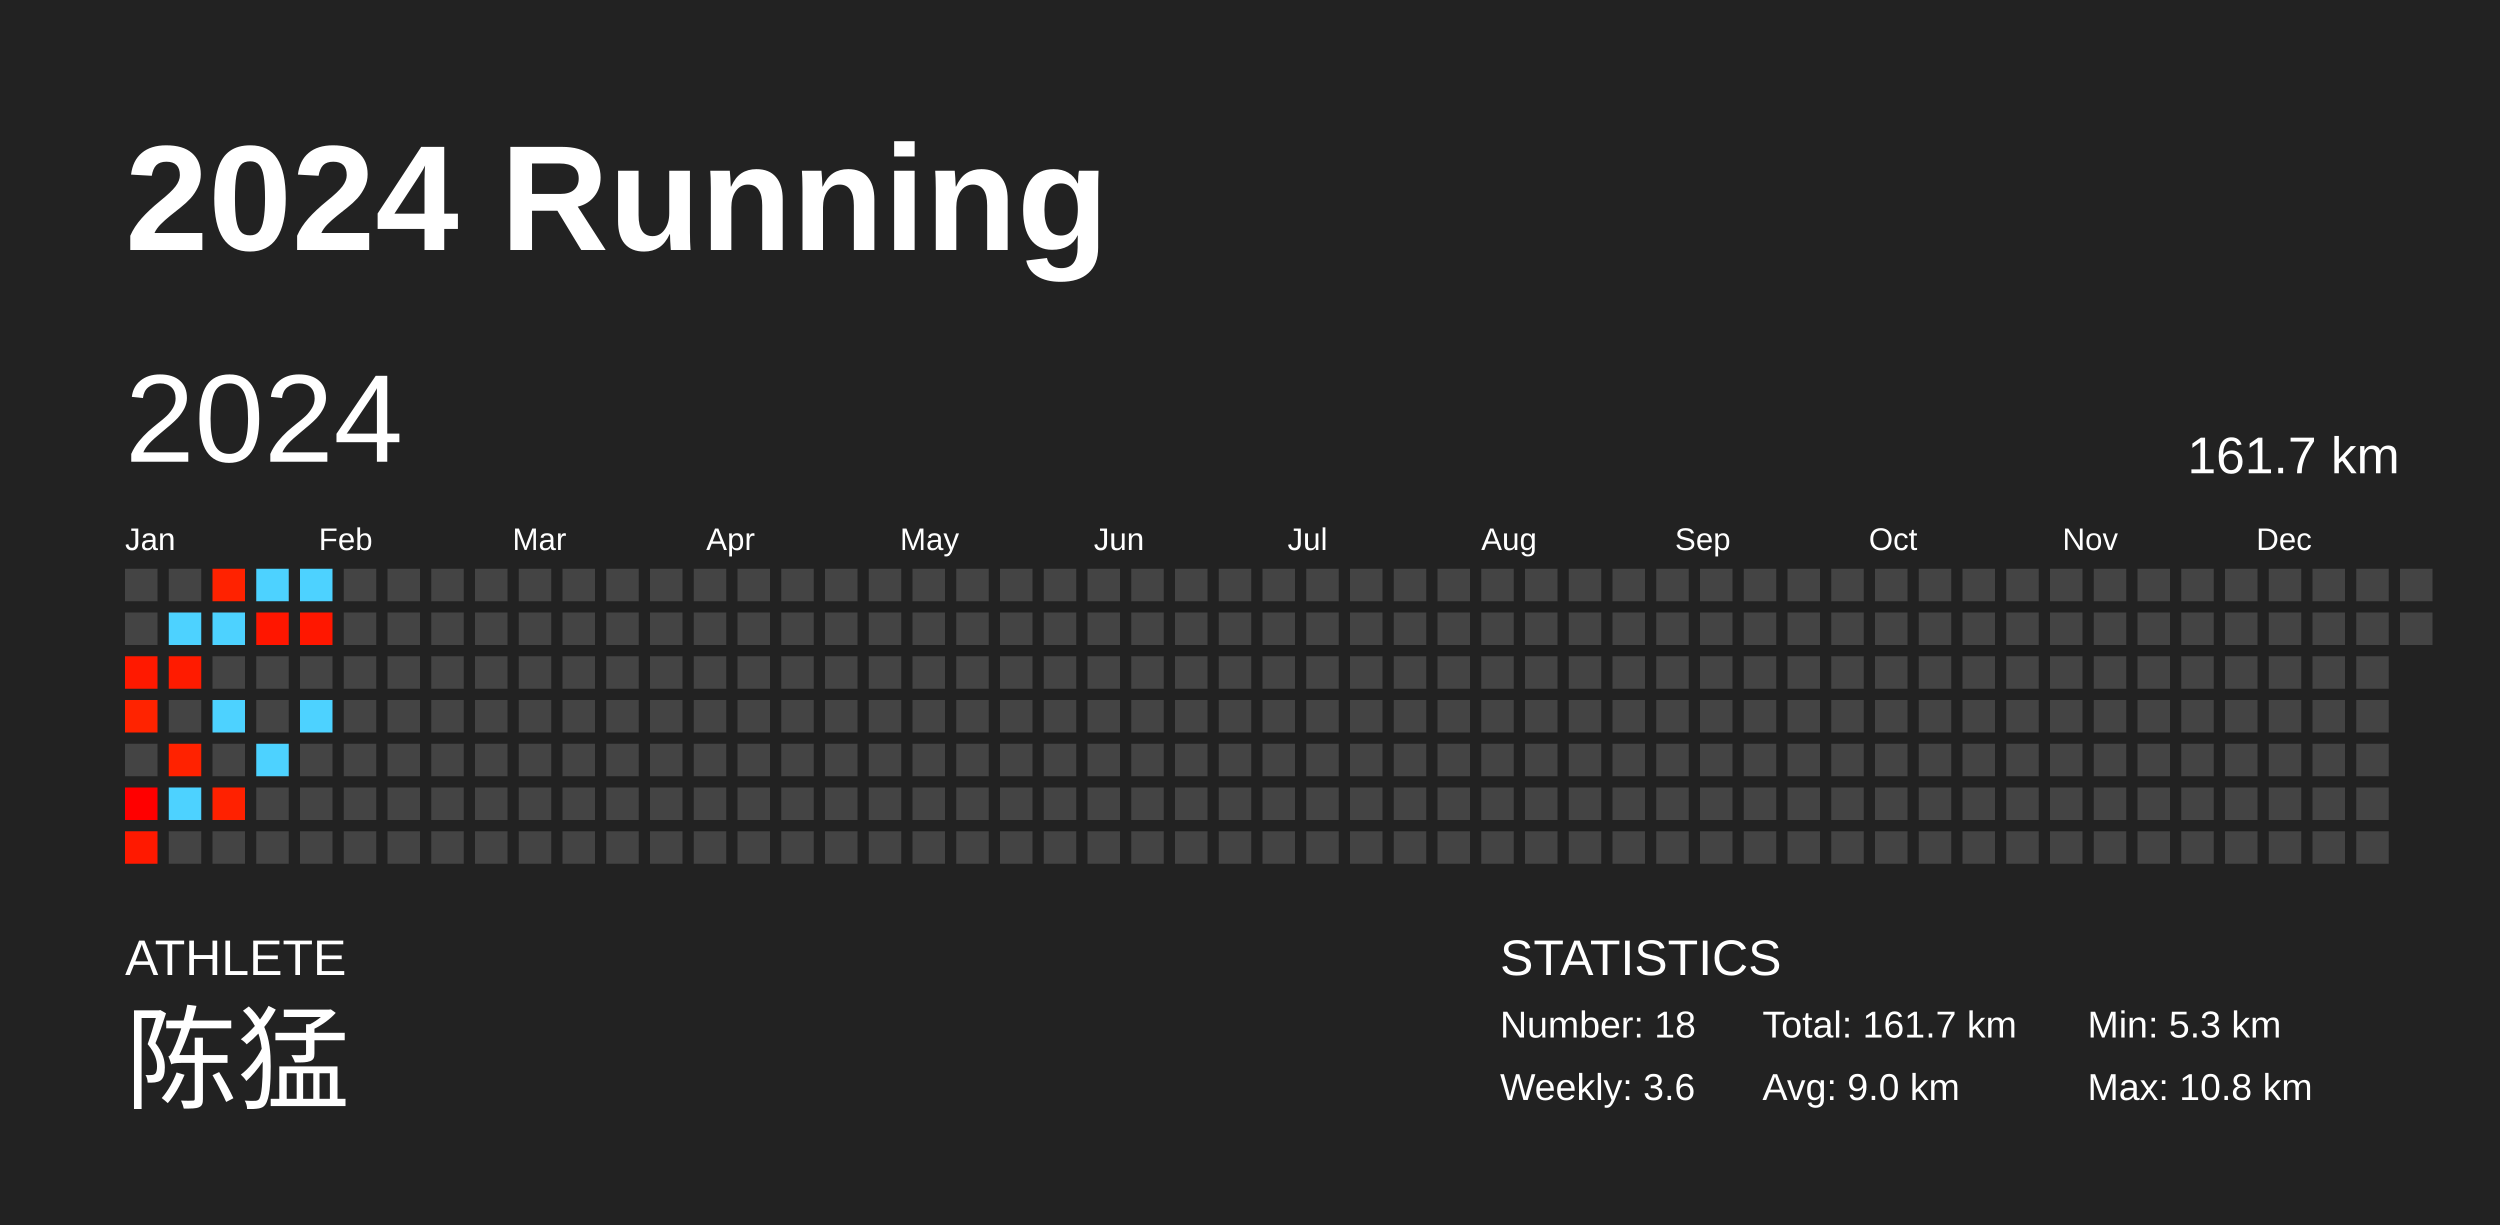
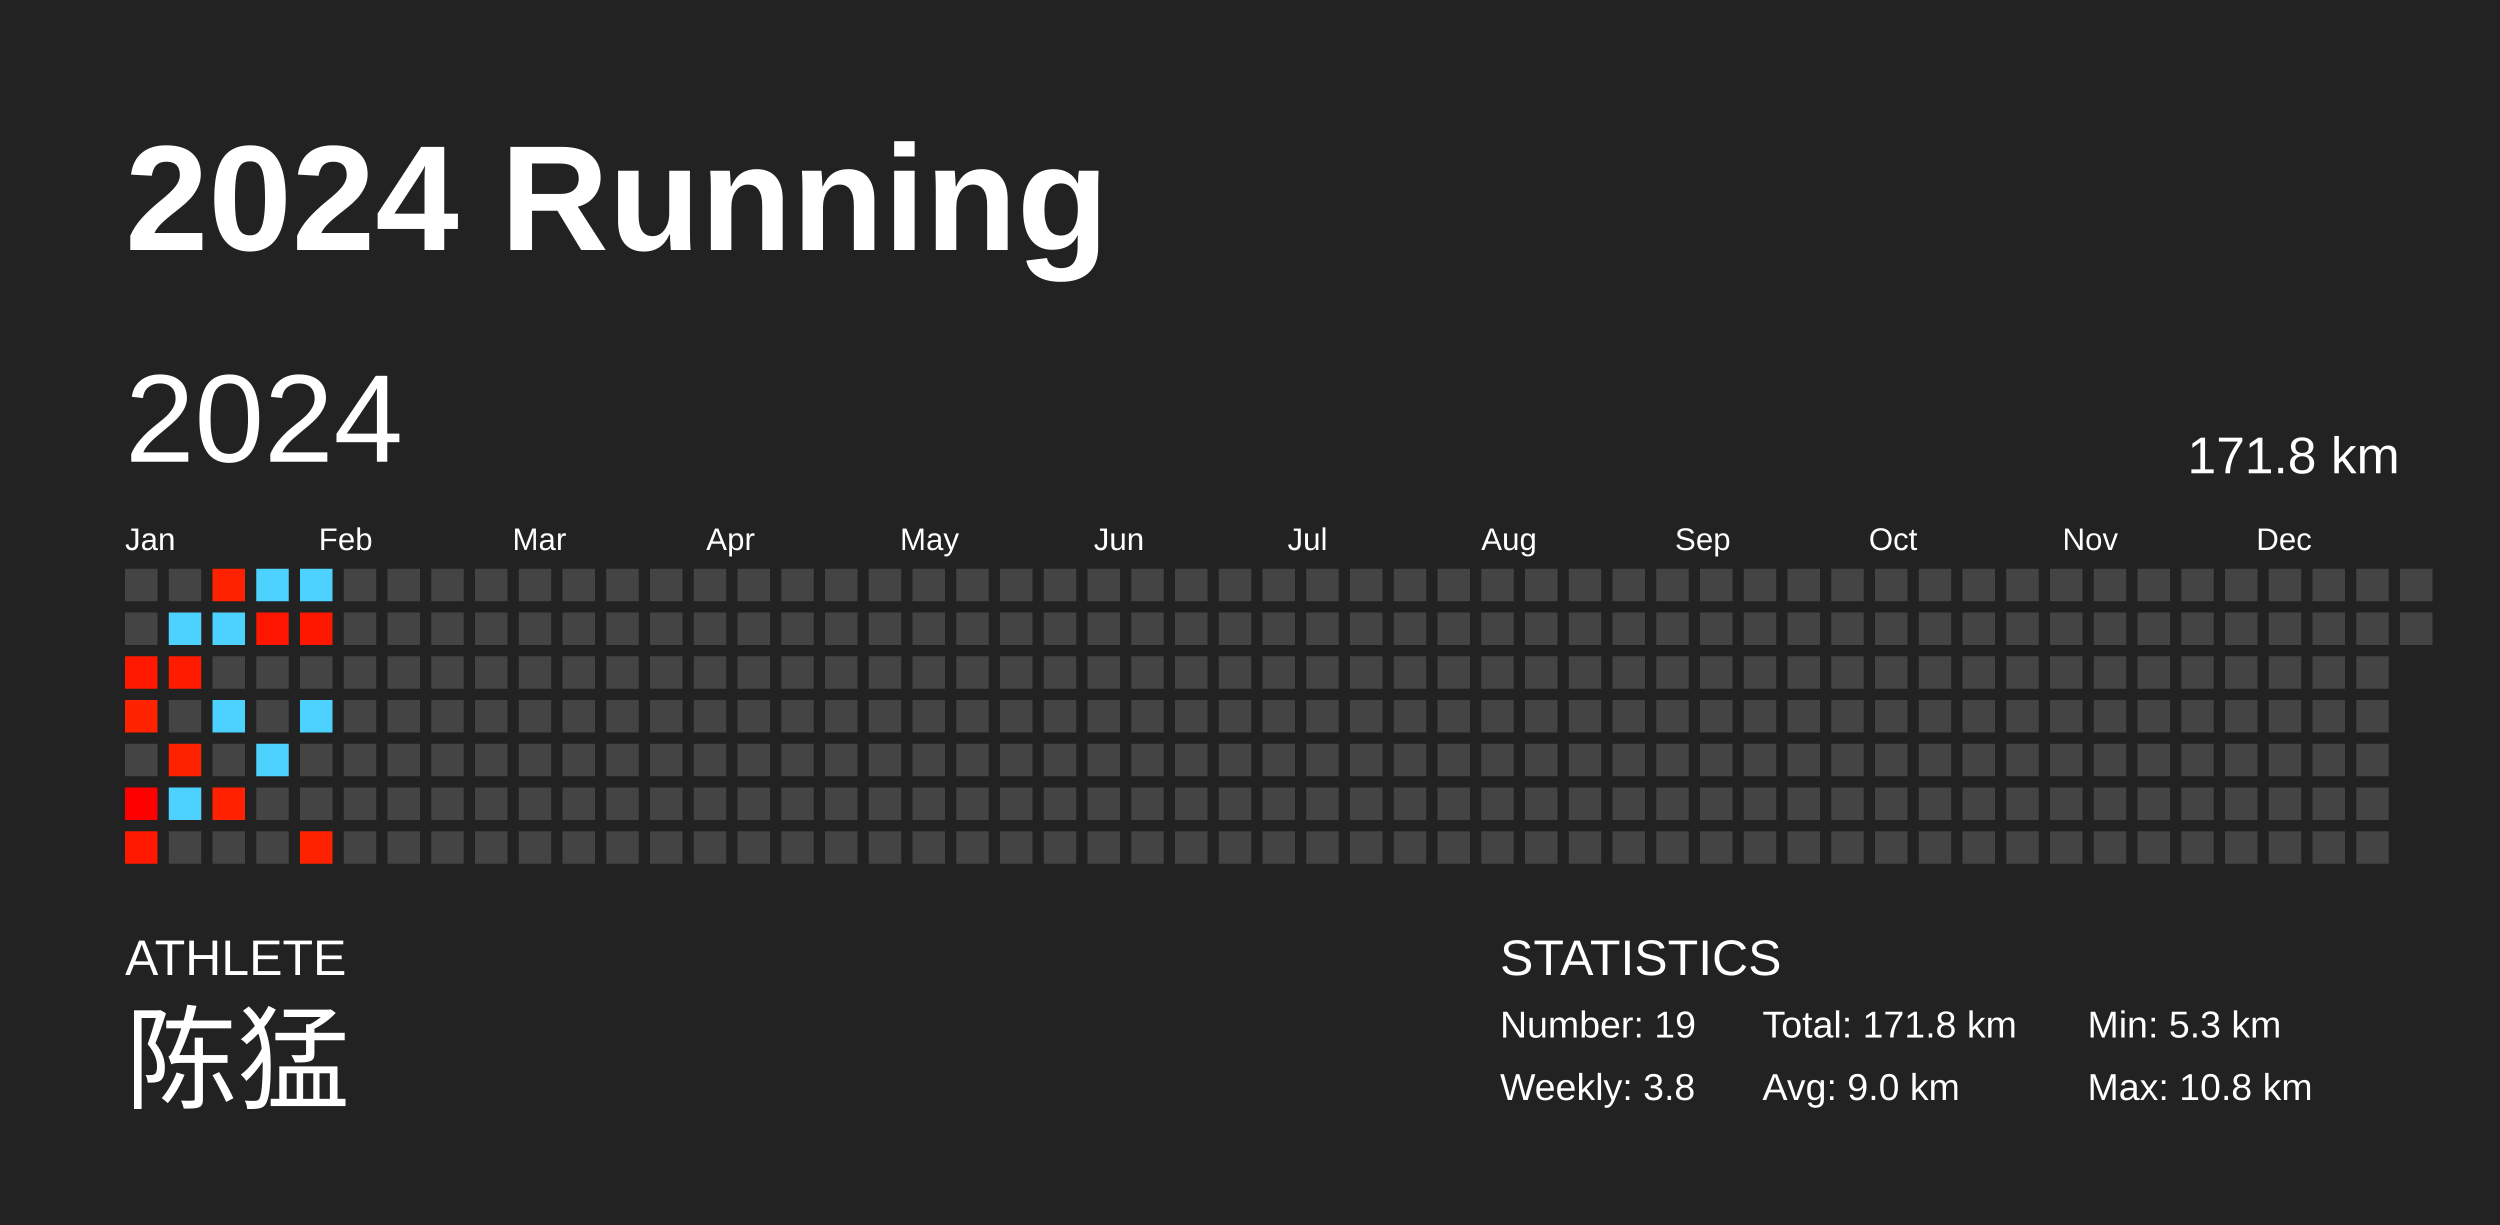
<svg xmlns="http://www.w3.org/2000/svg" baseProfile="full" height="98mm" version="1.1" viewBox="0,0,200,98" width="200mm">
  <defs />
  <rect fill="#222222" height="98" width="200" x="0" y="0" />
  <text fill="#FFFFFF" style="font-size:12px; font-family:Arial; font-weight:bold;" x="10" y="20">2024 Running</text>
  <text fill="#FFFFFF" style="font-size:4px; font-family:Arial" x="10" y="78">ATHLETE</text>
  <text fill="#FFFFFF" style="font-size:9px; font-family:Arial" x="10" y="88">陈猛</text>
  <text fill="#FFFFFF" style="font-size:4px; font-family:Arial" x="120" y="78">STATISTICS</text>
-   <text fill="#FFFFFF" style="font-size:3px; font-family:Arial" x="120" y="83">Number: 18</text>
-   <text fill="#FFFFFF" style="font-size:3px; font-family:Arial" x="120" y="88">Weekly: 3.6</text>
-   <text fill="#FFFFFF" style="font-size:3px; font-family:Arial" x="141" y="83">Total: 161.7 km</text>
+   <text fill="#FFFFFF" style="font-size:3px; font-family:Arial" x="120" y="83">Number: 19</text>
+   <text fill="#FFFFFF" style="font-size:3px; font-family:Arial" x="120" y="88">Weekly: 3.8</text>
+   <text fill="#FFFFFF" style="font-size:3px; font-family:Arial" x="141" y="83">Total: 171.8 km</text>
  <text fill="#FFFFFF" style="font-size:3px; font-family:Arial" x="141" y="88">Avg: 9.0 km</text>
  <text fill="#FFFFFF" style="font-size:3px; font-family:Arial" x="167" y="83">Min: 5.3 km</text>
  <text fill="#FFFFFF" style="font-size:3px; font-family:Arial" x="167" y="88">Max: 10.8 km</text>
  <text dominant-baseline="hanging" fill="#FFFFFF" style="font-size:10.0px; font-family:Arial;" x="10" y="30">2024</text>
-   <text dominant-baseline="hanging" fill="#FFFFFF" style="font-size:4.125px; font-family:Arial;" x="175" y="35">161.7 km</text>
+   <text dominant-baseline="hanging" fill="#FFFFFF" style="font-size:4.125px; font-family:Arial;" x="175" y="35">171.8 km</text>
  <text fill="#FFFFFF" style="font-size:2.5px; font-family:Arial" x="10.0" y="44">Jan</text>
  <text fill="#FFFFFF" style="font-size:2.5px; font-family:Arial" x="25.5" y="44">Feb</text>
  <text fill="#FFFFFF" style="font-size:2.5px; font-family:Arial" x="41.0" y="44">Mar</text>
  <text fill="#FFFFFF" style="font-size:2.5px; font-family:Arial" x="56.5" y="44">Apr</text>
  <text fill="#FFFFFF" style="font-size:2.5px; font-family:Arial" x="72.0" y="44">May</text>
  <text fill="#FFFFFF" style="font-size:2.5px; font-family:Arial" x="87.5" y="44">Jun</text>
  <text fill="#FFFFFF" style="font-size:2.5px; font-family:Arial" x="103.0" y="44">Jul</text>
  <text fill="#FFFFFF" style="font-size:2.5px; font-family:Arial" x="118.5" y="44">Aug</text>
  <text fill="#FFFFFF" style="font-size:2.5px; font-family:Arial" x="134.0" y="44">Sep</text>
  <text fill="#FFFFFF" style="font-size:2.5px; font-family:Arial" x="149.5" y="44">Oct</text>
  <text fill="#FFFFFF" style="font-size:2.5px; font-family:Arial" x="165.0" y="44">Nov</text>
  <text fill="#FFFFFF" style="font-size:2.5px; font-family:Arial" x="180.5" y="44">Dec</text>
  <rect fill="#444444" height="2.6" width="2.6" x="10.0" y="45.5" />
  <rect fill="#444444" height="2.6" width="2.6" x="10.0" y="49.0" />
  <rect fill="#ff1900" height="2.6" width="2.6" x="10.0" y="52.5" />
  <rect fill="#ff2300" height="2.6" width="2.6" x="10.0" y="56.0" />
  <rect fill="#444444" height="2.6" width="2.6" x="10.0" y="59.5" />
  <rect fill="#ff0000" height="2.6" width="2.6" x="10.0" y="63.0" />
  <rect fill="#ff1900" height="2.6" width="2.6" x="10.0" y="66.5" />
  <rect fill="#444444" height="2.6" width="2.6" x="13.5" y="45.5" />
  <rect fill="#4dd2ff" height="2.6" width="2.6" x="13.5" y="49.0" />
  <rect fill="#ff1b00" height="2.6" width="2.6" x="13.5" y="52.5" />
  <rect fill="#444444" height="2.6" width="2.6" x="13.5" y="56.0" />
  <rect fill="#ff2200" height="2.6" width="2.6" x="13.5" y="59.5" />
  <rect fill="#4dd2ff" height="2.6" width="2.6" x="13.5" y="63.0" />
  <rect fill="#444444" height="2.6" width="2.6" x="13.5" y="66.5" />
  <rect fill="#ff2200" height="2.6" width="2.6" x="17.0" y="45.5" />
  <rect fill="#4dd2ff" height="2.6" width="2.6" x="17.0" y="49.0" />
  <rect fill="#444444" height="2.6" width="2.6" x="17.0" y="52.5" />
  <rect fill="#4dd2ff" height="2.6" width="2.6" x="17.0" y="56.0" />
  <rect fill="#444444" height="2.6" width="2.6" x="17.0" y="59.5" />
  <rect fill="#ff2100" height="2.6" width="2.6" x="17.0" y="63.0" />
  <rect fill="#444444" height="2.6" width="2.6" x="17.0" y="66.5" />
  <rect fill="#4dd2ff" height="2.6" width="2.6" x="20.5" y="45.5" />
  <rect fill="#ff1600" height="2.6" width="2.6" x="20.5" y="49.0" />
  <rect fill="#444444" height="2.6" width="2.6" x="20.5" y="52.5" />
  <rect fill="#444444" height="2.6" width="2.6" x="20.5" y="56.0" />
  <rect fill="#4dd2ff" height="2.6" width="2.6" x="20.5" y="59.5" />
  <rect fill="#444444" height="2.6" width="2.6" x="20.5" y="63.0" />
  <rect fill="#444444" height="2.6" width="2.6" x="20.5" y="66.5" />
  <rect fill="#4dd2ff" height="2.6" width="2.6" x="24.0" y="45.5" />
  <rect fill="#ff1700" height="2.6" width="2.6" x="24.0" y="49.0" />
  <rect fill="#444444" height="2.6" width="2.6" x="24.0" y="52.5" />
  <rect fill="#4dd2ff" height="2.6" width="2.6" x="24.0" y="56.0" />
  <rect fill="#444444" height="2.6" width="2.6" x="24.0" y="59.5" />
  <rect fill="#444444" height="2.6" width="2.6" x="24.0" y="63.0" />
-   <rect fill="#444444" height="2.6" width="2.6" x="24.0" y="66.5" />
+   <rect fill="#ff2200" height="2.6" width="2.6" x="24.0" y="66.5" />
  <rect fill="#444444" height="2.6" width="2.6" x="27.5" y="45.5" />
  <rect fill="#444444" height="2.6" width="2.6" x="27.5" y="49.0" />
  <rect fill="#444444" height="2.6" width="2.6" x="27.5" y="52.5" />
  <rect fill="#444444" height="2.6" width="2.6" x="27.5" y="56.0" />
  <rect fill="#444444" height="2.6" width="2.6" x="27.5" y="59.5" />
  <rect fill="#444444" height="2.6" width="2.6" x="27.5" y="63.0" />
  <rect fill="#444444" height="2.6" width="2.6" x="27.5" y="66.5" />
  <rect fill="#444444" height="2.6" width="2.6" x="31.0" y="45.5" />
  <rect fill="#444444" height="2.6" width="2.6" x="31.0" y="49.0" />
  <rect fill="#444444" height="2.6" width="2.6" x="31.0" y="52.5" />
  <rect fill="#444444" height="2.6" width="2.6" x="31.0" y="56.0" />
  <rect fill="#444444" height="2.6" width="2.6" x="31.0" y="59.5" />
  <rect fill="#444444" height="2.6" width="2.6" x="31.0" y="63.0" />
  <rect fill="#444444" height="2.6" width="2.6" x="31.0" y="66.5" />
  <rect fill="#444444" height="2.6" width="2.6" x="34.5" y="45.5" />
  <rect fill="#444444" height="2.6" width="2.6" x="34.5" y="49.0" />
  <rect fill="#444444" height="2.6" width="2.6" x="34.5" y="52.5" />
  <rect fill="#444444" height="2.6" width="2.6" x="34.5" y="56.0" />
  <rect fill="#444444" height="2.6" width="2.6" x="34.5" y="59.5" />
  <rect fill="#444444" height="2.6" width="2.6" x="34.5" y="63.0" />
  <rect fill="#444444" height="2.6" width="2.6" x="34.5" y="66.5" />
  <rect fill="#444444" height="2.6" width="2.6" x="38.0" y="45.5" />
  <rect fill="#444444" height="2.6" width="2.6" x="38.0" y="49.0" />
  <rect fill="#444444" height="2.6" width="2.6" x="38.0" y="52.5" />
  <rect fill="#444444" height="2.6" width="2.6" x="38.0" y="56.0" />
  <rect fill="#444444" height="2.6" width="2.6" x="38.0" y="59.5" />
  <rect fill="#444444" height="2.6" width="2.6" x="38.0" y="63.0" />
  <rect fill="#444444" height="2.6" width="2.6" x="38.0" y="66.5" />
  <rect fill="#444444" height="2.6" width="2.6" x="41.5" y="45.5" />
  <rect fill="#444444" height="2.6" width="2.6" x="41.5" y="49.0" />
  <rect fill="#444444" height="2.6" width="2.6" x="41.5" y="52.5" />
  <rect fill="#444444" height="2.6" width="2.6" x="41.5" y="56.0" />
  <rect fill="#444444" height="2.6" width="2.6" x="41.5" y="59.5" />
  <rect fill="#444444" height="2.6" width="2.6" x="41.5" y="63.0" />
  <rect fill="#444444" height="2.6" width="2.6" x="41.5" y="66.5" />
  <rect fill="#444444" height="2.6" width="2.6" x="45.0" y="45.5" />
  <rect fill="#444444" height="2.6" width="2.6" x="45.0" y="49.0" />
  <rect fill="#444444" height="2.6" width="2.6" x="45.0" y="52.5" />
  <rect fill="#444444" height="2.6" width="2.6" x="45.0" y="56.0" />
  <rect fill="#444444" height="2.6" width="2.6" x="45.0" y="59.5" />
  <rect fill="#444444" height="2.6" width="2.6" x="45.0" y="63.0" />
  <rect fill="#444444" height="2.6" width="2.6" x="45.0" y="66.5" />
  <rect fill="#444444" height="2.6" width="2.6" x="48.5" y="45.5" />
  <rect fill="#444444" height="2.6" width="2.6" x="48.5" y="49.0" />
  <rect fill="#444444" height="2.6" width="2.6" x="48.5" y="52.5" />
  <rect fill="#444444" height="2.6" width="2.6" x="48.5" y="56.0" />
  <rect fill="#444444" height="2.6" width="2.6" x="48.5" y="59.5" />
  <rect fill="#444444" height="2.6" width="2.6" x="48.5" y="63.0" />
  <rect fill="#444444" height="2.6" width="2.6" x="48.5" y="66.5" />
  <rect fill="#444444" height="2.6" width="2.6" x="52.0" y="45.5" />
  <rect fill="#444444" height="2.6" width="2.6" x="52.0" y="49.0" />
  <rect fill="#444444" height="2.6" width="2.6" x="52.0" y="52.5" />
  <rect fill="#444444" height="2.6" width="2.6" x="52.0" y="56.0" />
  <rect fill="#444444" height="2.6" width="2.6" x="52.0" y="59.5" />
  <rect fill="#444444" height="2.6" width="2.6" x="52.0" y="63.0" />
  <rect fill="#444444" height="2.6" width="2.6" x="52.0" y="66.5" />
  <rect fill="#444444" height="2.6" width="2.6" x="55.5" y="45.5" />
  <rect fill="#444444" height="2.6" width="2.6" x="55.5" y="49.0" />
  <rect fill="#444444" height="2.6" width="2.6" x="55.5" y="52.5" />
  <rect fill="#444444" height="2.6" width="2.6" x="55.5" y="56.0" />
  <rect fill="#444444" height="2.6" width="2.6" x="55.5" y="59.5" />
  <rect fill="#444444" height="2.6" width="2.6" x="55.5" y="63.0" />
  <rect fill="#444444" height="2.6" width="2.6" x="55.5" y="66.5" />
  <rect fill="#444444" height="2.6" width="2.6" x="59.0" y="45.5" />
  <rect fill="#444444" height="2.6" width="2.6" x="59.0" y="49.0" />
  <rect fill="#444444" height="2.6" width="2.6" x="59.0" y="52.5" />
  <rect fill="#444444" height="2.6" width="2.6" x="59.0" y="56.0" />
  <rect fill="#444444" height="2.6" width="2.6" x="59.0" y="59.5" />
  <rect fill="#444444" height="2.6" width="2.6" x="59.0" y="63.0" />
  <rect fill="#444444" height="2.6" width="2.6" x="59.0" y="66.5" />
  <rect fill="#444444" height="2.6" width="2.6" x="62.5" y="45.5" />
  <rect fill="#444444" height="2.6" width="2.6" x="62.5" y="49.0" />
  <rect fill="#444444" height="2.6" width="2.6" x="62.5" y="52.5" />
  <rect fill="#444444" height="2.6" width="2.6" x="62.5" y="56.0" />
  <rect fill="#444444" height="2.6" width="2.6" x="62.5" y="59.5" />
  <rect fill="#444444" height="2.6" width="2.6" x="62.5" y="63.0" />
  <rect fill="#444444" height="2.6" width="2.6" x="62.5" y="66.5" />
  <rect fill="#444444" height="2.6" width="2.6" x="66.0" y="45.5" />
  <rect fill="#444444" height="2.6" width="2.6" x="66.0" y="49.0" />
  <rect fill="#444444" height="2.6" width="2.6" x="66.0" y="52.5" />
  <rect fill="#444444" height="2.6" width="2.6" x="66.0" y="56.0" />
  <rect fill="#444444" height="2.6" width="2.6" x="66.0" y="59.5" />
  <rect fill="#444444" height="2.6" width="2.6" x="66.0" y="63.0" />
  <rect fill="#444444" height="2.6" width="2.6" x="66.0" y="66.5" />
  <rect fill="#444444" height="2.6" width="2.6" x="69.5" y="45.5" />
  <rect fill="#444444" height="2.6" width="2.6" x="69.5" y="49.0" />
  <rect fill="#444444" height="2.6" width="2.6" x="69.5" y="52.5" />
  <rect fill="#444444" height="2.6" width="2.6" x="69.5" y="56.0" />
  <rect fill="#444444" height="2.6" width="2.6" x="69.5" y="59.5" />
  <rect fill="#444444" height="2.6" width="2.6" x="69.5" y="63.0" />
  <rect fill="#444444" height="2.6" width="2.6" x="69.5" y="66.5" />
  <rect fill="#444444" height="2.6" width="2.6" x="73.0" y="45.5" />
  <rect fill="#444444" height="2.6" width="2.6" x="73.0" y="49.0" />
  <rect fill="#444444" height="2.6" width="2.6" x="73.0" y="52.5" />
  <rect fill="#444444" height="2.6" width="2.6" x="73.0" y="56.0" />
  <rect fill="#444444" height="2.6" width="2.6" x="73.0" y="59.5" />
  <rect fill="#444444" height="2.6" width="2.6" x="73.0" y="63.0" />
  <rect fill="#444444" height="2.6" width="2.6" x="73.0" y="66.5" />
  <rect fill="#444444" height="2.6" width="2.6" x="76.5" y="45.5" />
  <rect fill="#444444" height="2.6" width="2.6" x="76.5" y="49.0" />
  <rect fill="#444444" height="2.6" width="2.6" x="76.5" y="52.5" />
  <rect fill="#444444" height="2.6" width="2.6" x="76.5" y="56.0" />
  <rect fill="#444444" height="2.6" width="2.6" x="76.5" y="59.5" />
  <rect fill="#444444" height="2.6" width="2.6" x="76.5" y="63.0" />
  <rect fill="#444444" height="2.6" width="2.6" x="76.5" y="66.5" />
  <rect fill="#444444" height="2.6" width="2.6" x="80.0" y="45.5" />
  <rect fill="#444444" height="2.6" width="2.6" x="80.0" y="49.0" />
  <rect fill="#444444" height="2.6" width="2.6" x="80.0" y="52.5" />
  <rect fill="#444444" height="2.6" width="2.6" x="80.0" y="56.0" />
  <rect fill="#444444" height="2.6" width="2.6" x="80.0" y="59.5" />
  <rect fill="#444444" height="2.6" width="2.6" x="80.0" y="63.0" />
  <rect fill="#444444" height="2.6" width="2.6" x="80.0" y="66.5" />
  <rect fill="#444444" height="2.6" width="2.6" x="83.5" y="45.5" />
  <rect fill="#444444" height="2.6" width="2.6" x="83.5" y="49.0" />
  <rect fill="#444444" height="2.6" width="2.6" x="83.5" y="52.5" />
  <rect fill="#444444" height="2.6" width="2.6" x="83.5" y="56.0" />
  <rect fill="#444444" height="2.6" width="2.6" x="83.5" y="59.5" />
  <rect fill="#444444" height="2.6" width="2.6" x="83.5" y="63.0" />
  <rect fill="#444444" height="2.6" width="2.6" x="83.5" y="66.5" />
  <rect fill="#444444" height="2.6" width="2.6" x="87.0" y="45.5" />
  <rect fill="#444444" height="2.6" width="2.6" x="87.0" y="49.0" />
  <rect fill="#444444" height="2.6" width="2.6" x="87.0" y="52.5" />
  <rect fill="#444444" height="2.6" width="2.6" x="87.0" y="56.0" />
  <rect fill="#444444" height="2.6" width="2.6" x="87.0" y="59.5" />
  <rect fill="#444444" height="2.6" width="2.6" x="87.0" y="63.0" />
  <rect fill="#444444" height="2.6" width="2.6" x="87.0" y="66.5" />
  <rect fill="#444444" height="2.6" width="2.6" x="90.5" y="45.5" />
  <rect fill="#444444" height="2.6" width="2.6" x="90.5" y="49.0" />
  <rect fill="#444444" height="2.6" width="2.6" x="90.5" y="52.5" />
  <rect fill="#444444" height="2.6" width="2.6" x="90.5" y="56.0" />
  <rect fill="#444444" height="2.6" width="2.6" x="90.5" y="59.5" />
  <rect fill="#444444" height="2.6" width="2.6" x="90.5" y="63.0" />
  <rect fill="#444444" height="2.6" width="2.6" x="90.5" y="66.5" />
  <rect fill="#444444" height="2.6" width="2.6" x="94.0" y="45.5" />
  <rect fill="#444444" height="2.6" width="2.6" x="94.0" y="49.0" />
  <rect fill="#444444" height="2.6" width="2.6" x="94.0" y="52.5" />
  <rect fill="#444444" height="2.6" width="2.6" x="94.0" y="56.0" />
  <rect fill="#444444" height="2.6" width="2.6" x="94.0" y="59.5" />
  <rect fill="#444444" height="2.6" width="2.6" x="94.0" y="63.0" />
  <rect fill="#444444" height="2.6" width="2.6" x="94.0" y="66.5" />
  <rect fill="#444444" height="2.6" width="2.6" x="97.5" y="45.5" />
  <rect fill="#444444" height="2.6" width="2.6" x="97.5" y="49.0" />
  <rect fill="#444444" height="2.6" width="2.6" x="97.5" y="52.5" />
  <rect fill="#444444" height="2.6" width="2.6" x="97.5" y="56.0" />
  <rect fill="#444444" height="2.6" width="2.6" x="97.5" y="59.5" />
  <rect fill="#444444" height="2.6" width="2.6" x="97.5" y="63.0" />
  <rect fill="#444444" height="2.6" width="2.6" x="97.5" y="66.5" />
  <rect fill="#444444" height="2.6" width="2.6" x="101.0" y="45.5" />
  <rect fill="#444444" height="2.6" width="2.6" x="101.0" y="49.0" />
  <rect fill="#444444" height="2.6" width="2.6" x="101.0" y="52.5" />
  <rect fill="#444444" height="2.6" width="2.6" x="101.0" y="56.0" />
  <rect fill="#444444" height="2.6" width="2.6" x="101.0" y="59.5" />
  <rect fill="#444444" height="2.6" width="2.6" x="101.0" y="63.0" />
  <rect fill="#444444" height="2.6" width="2.6" x="101.0" y="66.5" />
  <rect fill="#444444" height="2.6" width="2.6" x="104.5" y="45.5" />
  <rect fill="#444444" height="2.6" width="2.6" x="104.5" y="49.0" />
  <rect fill="#444444" height="2.6" width="2.6" x="104.5" y="52.5" />
  <rect fill="#444444" height="2.6" width="2.6" x="104.5" y="56.0" />
  <rect fill="#444444" height="2.6" width="2.6" x="104.5" y="59.5" />
  <rect fill="#444444" height="2.6" width="2.6" x="104.5" y="63.0" />
  <rect fill="#444444" height="2.6" width="2.6" x="104.5" y="66.5" />
  <rect fill="#444444" height="2.6" width="2.6" x="108.0" y="45.5" />
  <rect fill="#444444" height="2.6" width="2.6" x="108.0" y="49.0" />
  <rect fill="#444444" height="2.6" width="2.6" x="108.0" y="52.5" />
  <rect fill="#444444" height="2.6" width="2.6" x="108.0" y="56.0" />
  <rect fill="#444444" height="2.6" width="2.6" x="108.0" y="59.5" />
  <rect fill="#444444" height="2.6" width="2.6" x="108.0" y="63.0" />
  <rect fill="#444444" height="2.6" width="2.6" x="108.0" y="66.5" />
  <rect fill="#444444" height="2.6" width="2.6" x="111.5" y="45.5" />
  <rect fill="#444444" height="2.6" width="2.6" x="111.5" y="49.0" />
  <rect fill="#444444" height="2.6" width="2.6" x="111.5" y="52.5" />
  <rect fill="#444444" height="2.6" width="2.6" x="111.5" y="56.0" />
  <rect fill="#444444" height="2.6" width="2.6" x="111.5" y="59.5" />
  <rect fill="#444444" height="2.6" width="2.6" x="111.5" y="63.0" />
  <rect fill="#444444" height="2.6" width="2.6" x="111.5" y="66.5" />
  <rect fill="#444444" height="2.6" width="2.6" x="115.0" y="45.5" />
  <rect fill="#444444" height="2.6" width="2.6" x="115.0" y="49.0" />
  <rect fill="#444444" height="2.6" width="2.6" x="115.0" y="52.5" />
  <rect fill="#444444" height="2.6" width="2.6" x="115.0" y="56.0" />
  <rect fill="#444444" height="2.6" width="2.6" x="115.0" y="59.5" />
  <rect fill="#444444" height="2.6" width="2.6" x="115.0" y="63.0" />
  <rect fill="#444444" height="2.6" width="2.6" x="115.0" y="66.5" />
  <rect fill="#444444" height="2.6" width="2.6" x="118.5" y="45.5" />
  <rect fill="#444444" height="2.6" width="2.6" x="118.5" y="49.0" />
  <rect fill="#444444" height="2.6" width="2.6" x="118.5" y="52.5" />
  <rect fill="#444444" height="2.6" width="2.6" x="118.5" y="56.0" />
  <rect fill="#444444" height="2.6" width="2.6" x="118.5" y="59.5" />
  <rect fill="#444444" height="2.6" width="2.6" x="118.5" y="63.0" />
  <rect fill="#444444" height="2.6" width="2.6" x="118.5" y="66.5" />
  <rect fill="#444444" height="2.6" width="2.6" x="122.0" y="45.5" />
  <rect fill="#444444" height="2.6" width="2.6" x="122.0" y="49.0" />
  <rect fill="#444444" height="2.6" width="2.6" x="122.0" y="52.5" />
  <rect fill="#444444" height="2.6" width="2.6" x="122.0" y="56.0" />
  <rect fill="#444444" height="2.6" width="2.6" x="122.0" y="59.5" />
  <rect fill="#444444" height="2.6" width="2.6" x="122.0" y="63.0" />
  <rect fill="#444444" height="2.6" width="2.6" x="122.0" y="66.5" />
  <rect fill="#444444" height="2.6" width="2.6" x="125.5" y="45.5" />
  <rect fill="#444444" height="2.6" width="2.6" x="125.5" y="49.0" />
  <rect fill="#444444" height="2.6" width="2.6" x="125.5" y="52.5" />
  <rect fill="#444444" height="2.6" width="2.6" x="125.5" y="56.0" />
  <rect fill="#444444" height="2.6" width="2.6" x="125.5" y="59.5" />
  <rect fill="#444444" height="2.6" width="2.6" x="125.5" y="63.0" />
  <rect fill="#444444" height="2.6" width="2.6" x="125.5" y="66.5" />
  <rect fill="#444444" height="2.6" width="2.6" x="129.0" y="45.5" />
  <rect fill="#444444" height="2.6" width="2.6" x="129.0" y="49.0" />
  <rect fill="#444444" height="2.6" width="2.6" x="129.0" y="52.5" />
  <rect fill="#444444" height="2.6" width="2.6" x="129.0" y="56.0" />
  <rect fill="#444444" height="2.6" width="2.6" x="129.0" y="59.5" />
  <rect fill="#444444" height="2.6" width="2.6" x="129.0" y="63.0" />
  <rect fill="#444444" height="2.6" width="2.6" x="129.0" y="66.5" />
  <rect fill="#444444" height="2.6" width="2.6" x="132.5" y="45.5" />
  <rect fill="#444444" height="2.6" width="2.6" x="132.5" y="49.0" />
  <rect fill="#444444" height="2.6" width="2.6" x="132.5" y="52.5" />
  <rect fill="#444444" height="2.6" width="2.6" x="132.5" y="56.0" />
  <rect fill="#444444" height="2.6" width="2.6" x="132.5" y="59.5" />
  <rect fill="#444444" height="2.6" width="2.6" x="132.5" y="63.0" />
  <rect fill="#444444" height="2.6" width="2.6" x="132.5" y="66.5" />
  <rect fill="#444444" height="2.6" width="2.6" x="136.0" y="45.5" />
  <rect fill="#444444" height="2.6" width="2.6" x="136.0" y="49.0" />
  <rect fill="#444444" height="2.6" width="2.6" x="136.0" y="52.5" />
  <rect fill="#444444" height="2.6" width="2.6" x="136.0" y="56.0" />
  <rect fill="#444444" height="2.6" width="2.6" x="136.0" y="59.5" />
  <rect fill="#444444" height="2.6" width="2.6" x="136.0" y="63.0" />
  <rect fill="#444444" height="2.6" width="2.6" x="136.0" y="66.5" />
  <rect fill="#444444" height="2.6" width="2.6" x="139.5" y="45.5" />
  <rect fill="#444444" height="2.6" width="2.6" x="139.5" y="49.0" />
  <rect fill="#444444" height="2.6" width="2.6" x="139.5" y="52.5" />
  <rect fill="#444444" height="2.6" width="2.6" x="139.5" y="56.0" />
  <rect fill="#444444" height="2.6" width="2.6" x="139.5" y="59.5" />
  <rect fill="#444444" height="2.6" width="2.6" x="139.5" y="63.0" />
  <rect fill="#444444" height="2.6" width="2.6" x="139.5" y="66.5" />
  <rect fill="#444444" height="2.6" width="2.6" x="143.0" y="45.5" />
  <rect fill="#444444" height="2.6" width="2.6" x="143.0" y="49.0" />
  <rect fill="#444444" height="2.6" width="2.6" x="143.0" y="52.5" />
  <rect fill="#444444" height="2.6" width="2.6" x="143.0" y="56.0" />
  <rect fill="#444444" height="2.6" width="2.6" x="143.0" y="59.5" />
  <rect fill="#444444" height="2.6" width="2.6" x="143.0" y="63.0" />
  <rect fill="#444444" height="2.6" width="2.6" x="143.0" y="66.5" />
  <rect fill="#444444" height="2.6" width="2.6" x="146.5" y="45.5" />
  <rect fill="#444444" height="2.6" width="2.6" x="146.5" y="49.0" />
  <rect fill="#444444" height="2.6" width="2.6" x="146.5" y="52.5" />
  <rect fill="#444444" height="2.6" width="2.6" x="146.5" y="56.0" />
  <rect fill="#444444" height="2.6" width="2.6" x="146.5" y="59.5" />
  <rect fill="#444444" height="2.6" width="2.6" x="146.5" y="63.0" />
  <rect fill="#444444" height="2.6" width="2.6" x="146.5" y="66.5" />
  <rect fill="#444444" height="2.6" width="2.6" x="150.0" y="45.5" />
  <rect fill="#444444" height="2.6" width="2.6" x="150.0" y="49.0" />
  <rect fill="#444444" height="2.6" width="2.6" x="150.0" y="52.5" />
  <rect fill="#444444" height="2.6" width="2.6" x="150.0" y="56.0" />
  <rect fill="#444444" height="2.6" width="2.6" x="150.0" y="59.5" />
  <rect fill="#444444" height="2.6" width="2.6" x="150.0" y="63.0" />
  <rect fill="#444444" height="2.6" width="2.6" x="150.0" y="66.5" />
  <rect fill="#444444" height="2.6" width="2.6" x="153.5" y="45.5" />
  <rect fill="#444444" height="2.6" width="2.6" x="153.5" y="49.0" />
  <rect fill="#444444" height="2.6" width="2.6" x="153.5" y="52.5" />
  <rect fill="#444444" height="2.6" width="2.6" x="153.5" y="56.0" />
  <rect fill="#444444" height="2.6" width="2.6" x="153.5" y="59.5" />
  <rect fill="#444444" height="2.6" width="2.6" x="153.5" y="63.0" />
  <rect fill="#444444" height="2.6" width="2.6" x="153.5" y="66.5" />
  <rect fill="#444444" height="2.6" width="2.6" x="157.0" y="45.5" />
  <rect fill="#444444" height="2.6" width="2.6" x="157.0" y="49.0" />
  <rect fill="#444444" height="2.6" width="2.6" x="157.0" y="52.5" />
  <rect fill="#444444" height="2.6" width="2.6" x="157.0" y="56.0" />
  <rect fill="#444444" height="2.6" width="2.6" x="157.0" y="59.5" />
  <rect fill="#444444" height="2.6" width="2.6" x="157.0" y="63.0" />
  <rect fill="#444444" height="2.6" width="2.6" x="157.0" y="66.5" />
  <rect fill="#444444" height="2.6" width="2.6" x="160.5" y="45.5" />
  <rect fill="#444444" height="2.6" width="2.6" x="160.5" y="49.0" />
  <rect fill="#444444" height="2.6" width="2.6" x="160.5" y="52.5" />
  <rect fill="#444444" height="2.6" width="2.6" x="160.5" y="56.0" />
  <rect fill="#444444" height="2.6" width="2.6" x="160.5" y="59.5" />
  <rect fill="#444444" height="2.6" width="2.6" x="160.5" y="63.0" />
  <rect fill="#444444" height="2.6" width="2.6" x="160.5" y="66.5" />
  <rect fill="#444444" height="2.6" width="2.6" x="164.0" y="45.5" />
  <rect fill="#444444" height="2.6" width="2.6" x="164.0" y="49.0" />
  <rect fill="#444444" height="2.6" width="2.6" x="164.0" y="52.5" />
  <rect fill="#444444" height="2.6" width="2.6" x="164.0" y="56.0" />
  <rect fill="#444444" height="2.6" width="2.6" x="164.0" y="59.5" />
  <rect fill="#444444" height="2.6" width="2.6" x="164.0" y="63.0" />
  <rect fill="#444444" height="2.6" width="2.6" x="164.0" y="66.5" />
  <rect fill="#444444" height="2.6" width="2.6" x="167.5" y="45.5" />
  <rect fill="#444444" height="2.6" width="2.6" x="167.5" y="49.0" />
  <rect fill="#444444" height="2.6" width="2.6" x="167.5" y="52.5" />
  <rect fill="#444444" height="2.6" width="2.6" x="167.5" y="56.0" />
  <rect fill="#444444" height="2.6" width="2.6" x="167.5" y="59.5" />
  <rect fill="#444444" height="2.6" width="2.6" x="167.5" y="63.0" />
  <rect fill="#444444" height="2.6" width="2.6" x="167.5" y="66.5" />
  <rect fill="#444444" height="2.6" width="2.6" x="171.0" y="45.5" />
  <rect fill="#444444" height="2.6" width="2.6" x="171.0" y="49.0" />
  <rect fill="#444444" height="2.6" width="2.6" x="171.0" y="52.5" />
  <rect fill="#444444" height="2.6" width="2.6" x="171.0" y="56.0" />
  <rect fill="#444444" height="2.6" width="2.6" x="171.0" y="59.5" />
  <rect fill="#444444" height="2.6" width="2.6" x="171.0" y="63.0" />
  <rect fill="#444444" height="2.6" width="2.6" x="171.0" y="66.5" />
  <rect fill="#444444" height="2.6" width="2.6" x="174.5" y="45.5" />
  <rect fill="#444444" height="2.6" width="2.6" x="174.5" y="49.0" />
  <rect fill="#444444" height="2.6" width="2.6" x="174.5" y="52.5" />
  <rect fill="#444444" height="2.6" width="2.6" x="174.5" y="56.0" />
  <rect fill="#444444" height="2.6" width="2.6" x="174.5" y="59.5" />
  <rect fill="#444444" height="2.6" width="2.6" x="174.5" y="63.0" />
  <rect fill="#444444" height="2.6" width="2.6" x="174.5" y="66.5" />
  <rect fill="#444444" height="2.6" width="2.6" x="178.0" y="45.5" />
  <rect fill="#444444" height="2.6" width="2.6" x="178.0" y="49.0" />
  <rect fill="#444444" height="2.6" width="2.6" x="178.0" y="52.5" />
  <rect fill="#444444" height="2.6" width="2.6" x="178.0" y="56.0" />
  <rect fill="#444444" height="2.6" width="2.6" x="178.0" y="59.5" />
  <rect fill="#444444" height="2.6" width="2.6" x="178.0" y="63.0" />
  <rect fill="#444444" height="2.6" width="2.6" x="178.0" y="66.5" />
  <rect fill="#444444" height="2.6" width="2.6" x="181.5" y="45.5" />
  <rect fill="#444444" height="2.6" width="2.6" x="181.5" y="49.0" />
  <rect fill="#444444" height="2.6" width="2.6" x="181.5" y="52.5" />
  <rect fill="#444444" height="2.6" width="2.6" x="181.5" y="56.0" />
  <rect fill="#444444" height="2.6" width="2.6" x="181.5" y="59.5" />
  <rect fill="#444444" height="2.6" width="2.6" x="181.5" y="63.0" />
  <rect fill="#444444" height="2.6" width="2.6" x="181.5" y="66.5" />
  <rect fill="#444444" height="2.6" width="2.6" x="185.0" y="45.5" />
  <rect fill="#444444" height="2.6" width="2.6" x="185.0" y="49.0" />
  <rect fill="#444444" height="2.6" width="2.6" x="185.0" y="52.5" />
  <rect fill="#444444" height="2.6" width="2.6" x="185.0" y="56.0" />
  <rect fill="#444444" height="2.6" width="2.6" x="185.0" y="59.5" />
  <rect fill="#444444" height="2.6" width="2.6" x="185.0" y="63.0" />
  <rect fill="#444444" height="2.6" width="2.6" x="185.0" y="66.5" />
  <rect fill="#444444" height="2.6" width="2.6" x="188.5" y="45.5" />
  <rect fill="#444444" height="2.6" width="2.6" x="188.5" y="49.0" />
  <rect fill="#444444" height="2.6" width="2.6" x="188.5" y="52.5" />
  <rect fill="#444444" height="2.6" width="2.6" x="188.5" y="56.0" />
  <rect fill="#444444" height="2.6" width="2.6" x="188.5" y="59.5" />
  <rect fill="#444444" height="2.6" width="2.6" x="188.5" y="63.0" />
  <rect fill="#444444" height="2.6" width="2.6" x="188.5" y="66.5" />
  <rect fill="#444444" height="2.6" width="2.6" x="192.0" y="45.5" />
  <rect fill="#444444" height="2.6" width="2.6" x="192.0" y="49.0" />
</svg>
